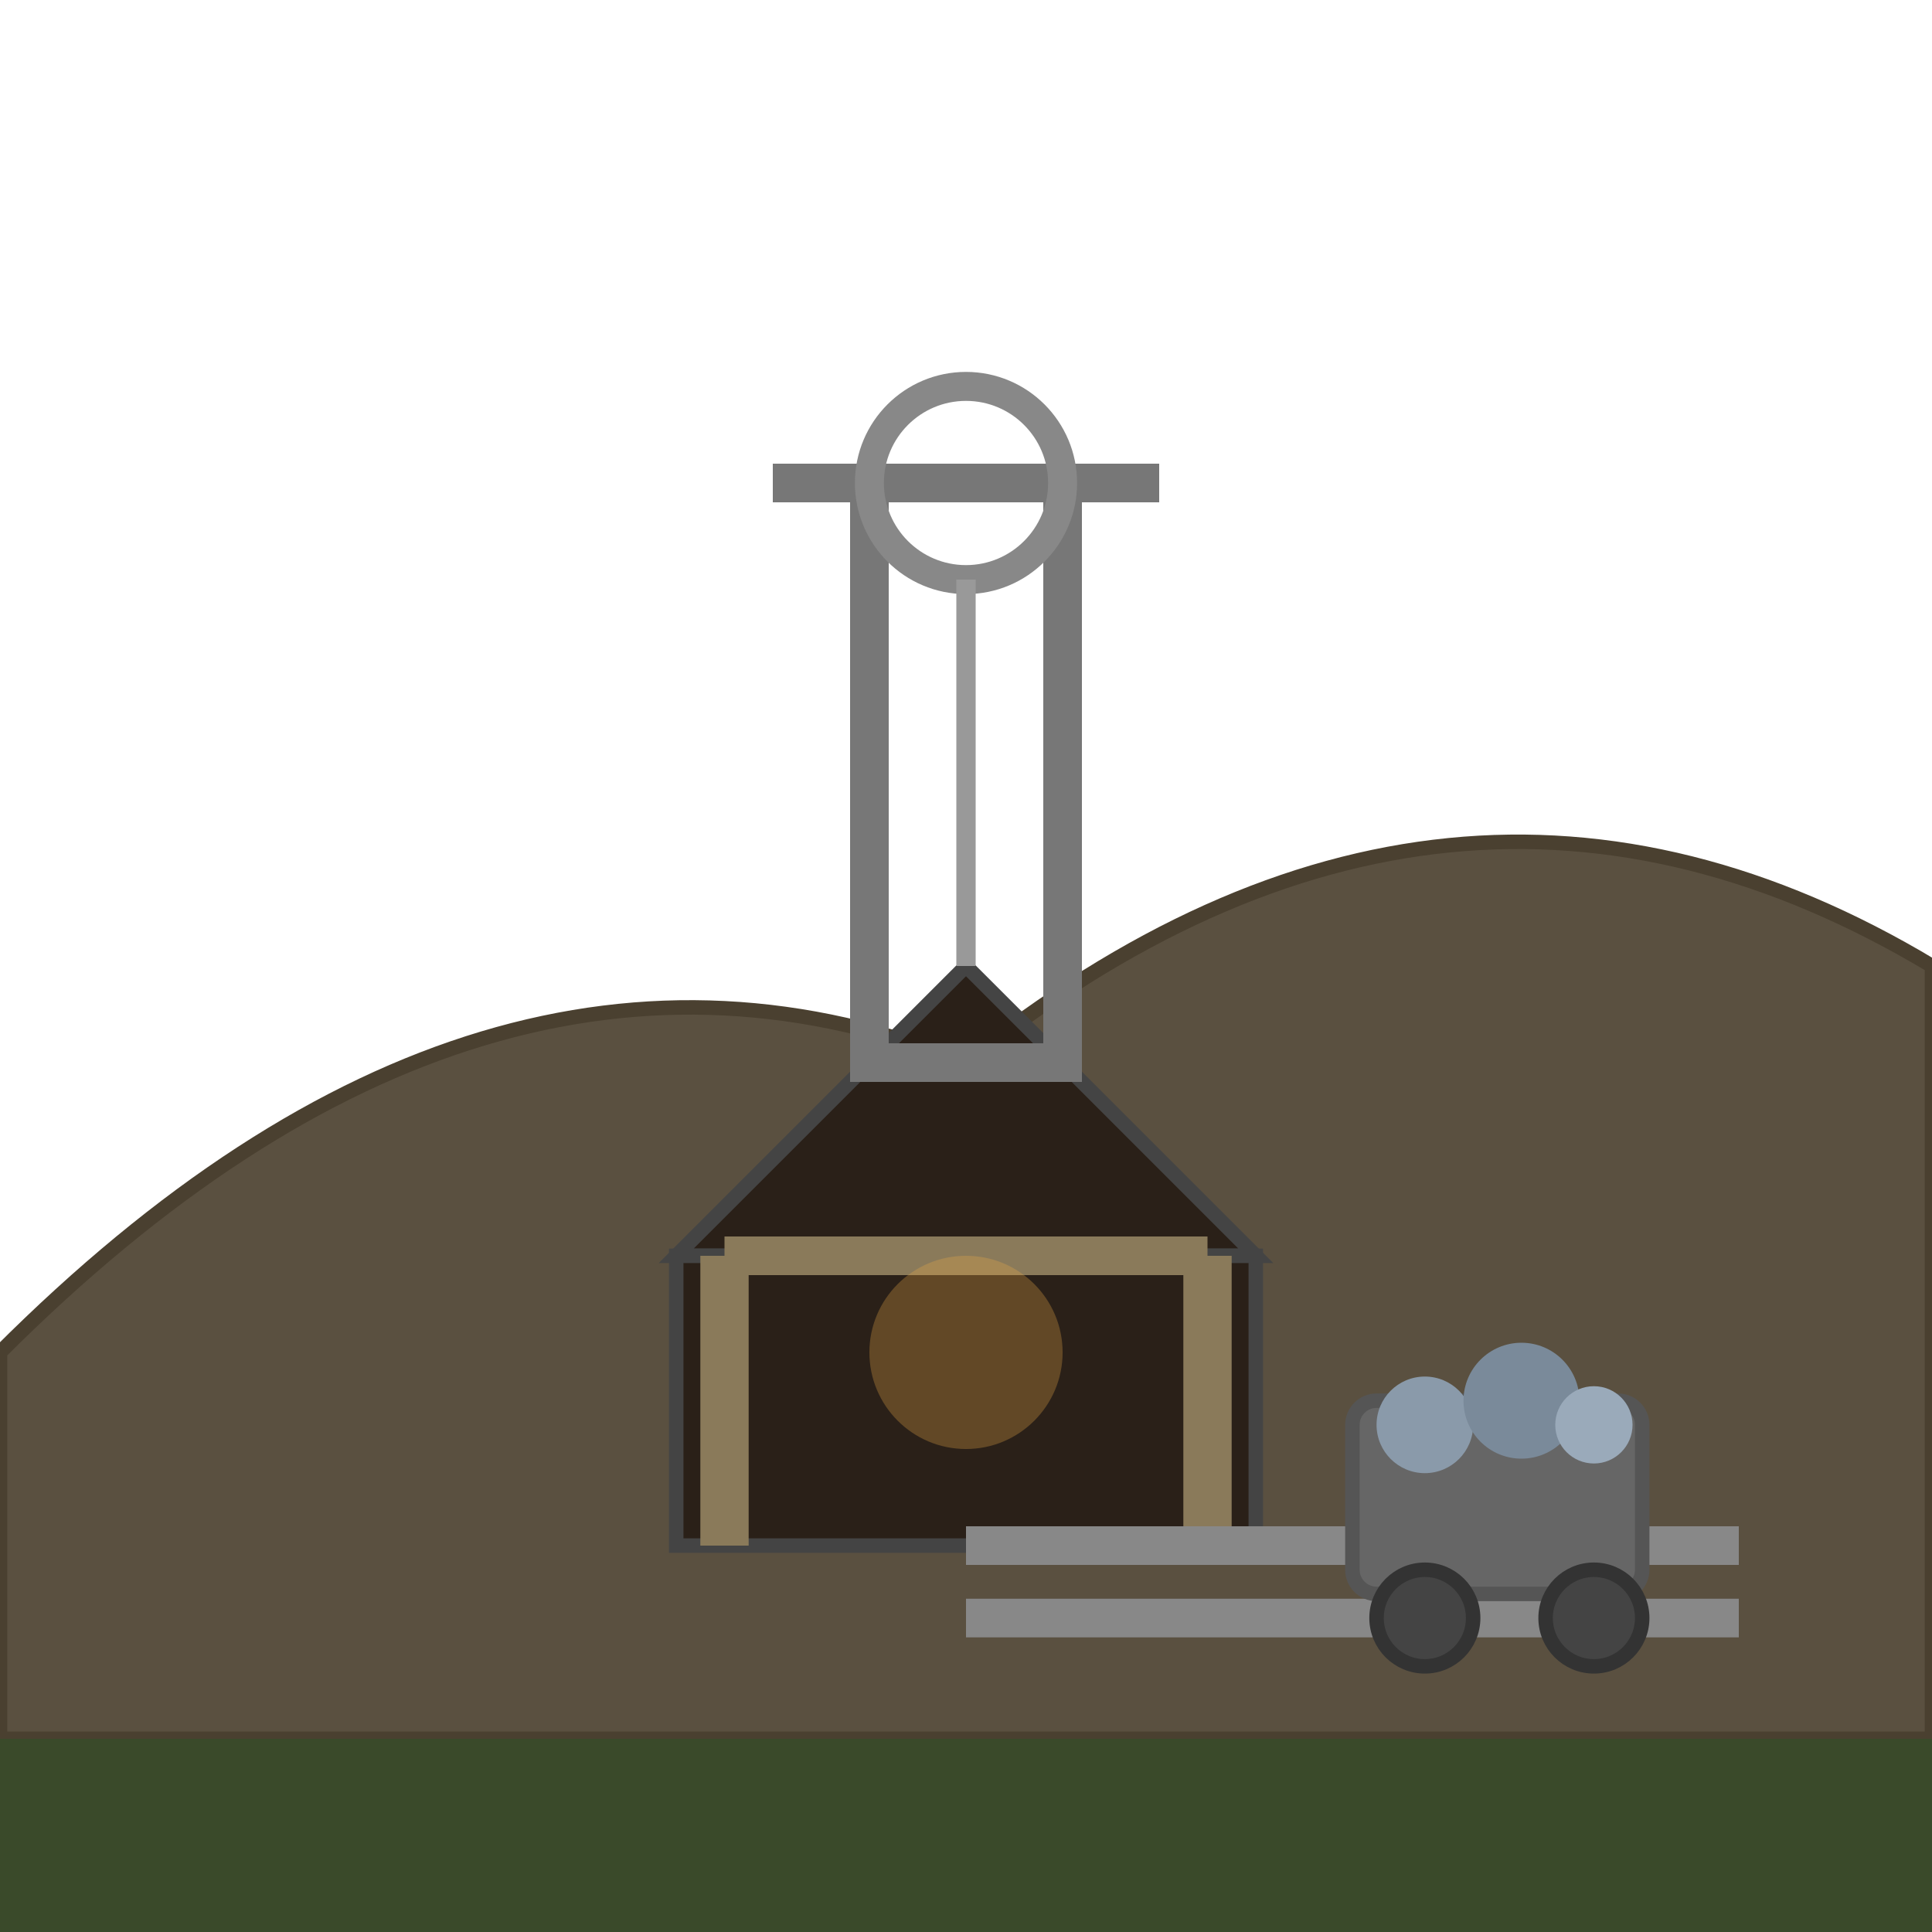
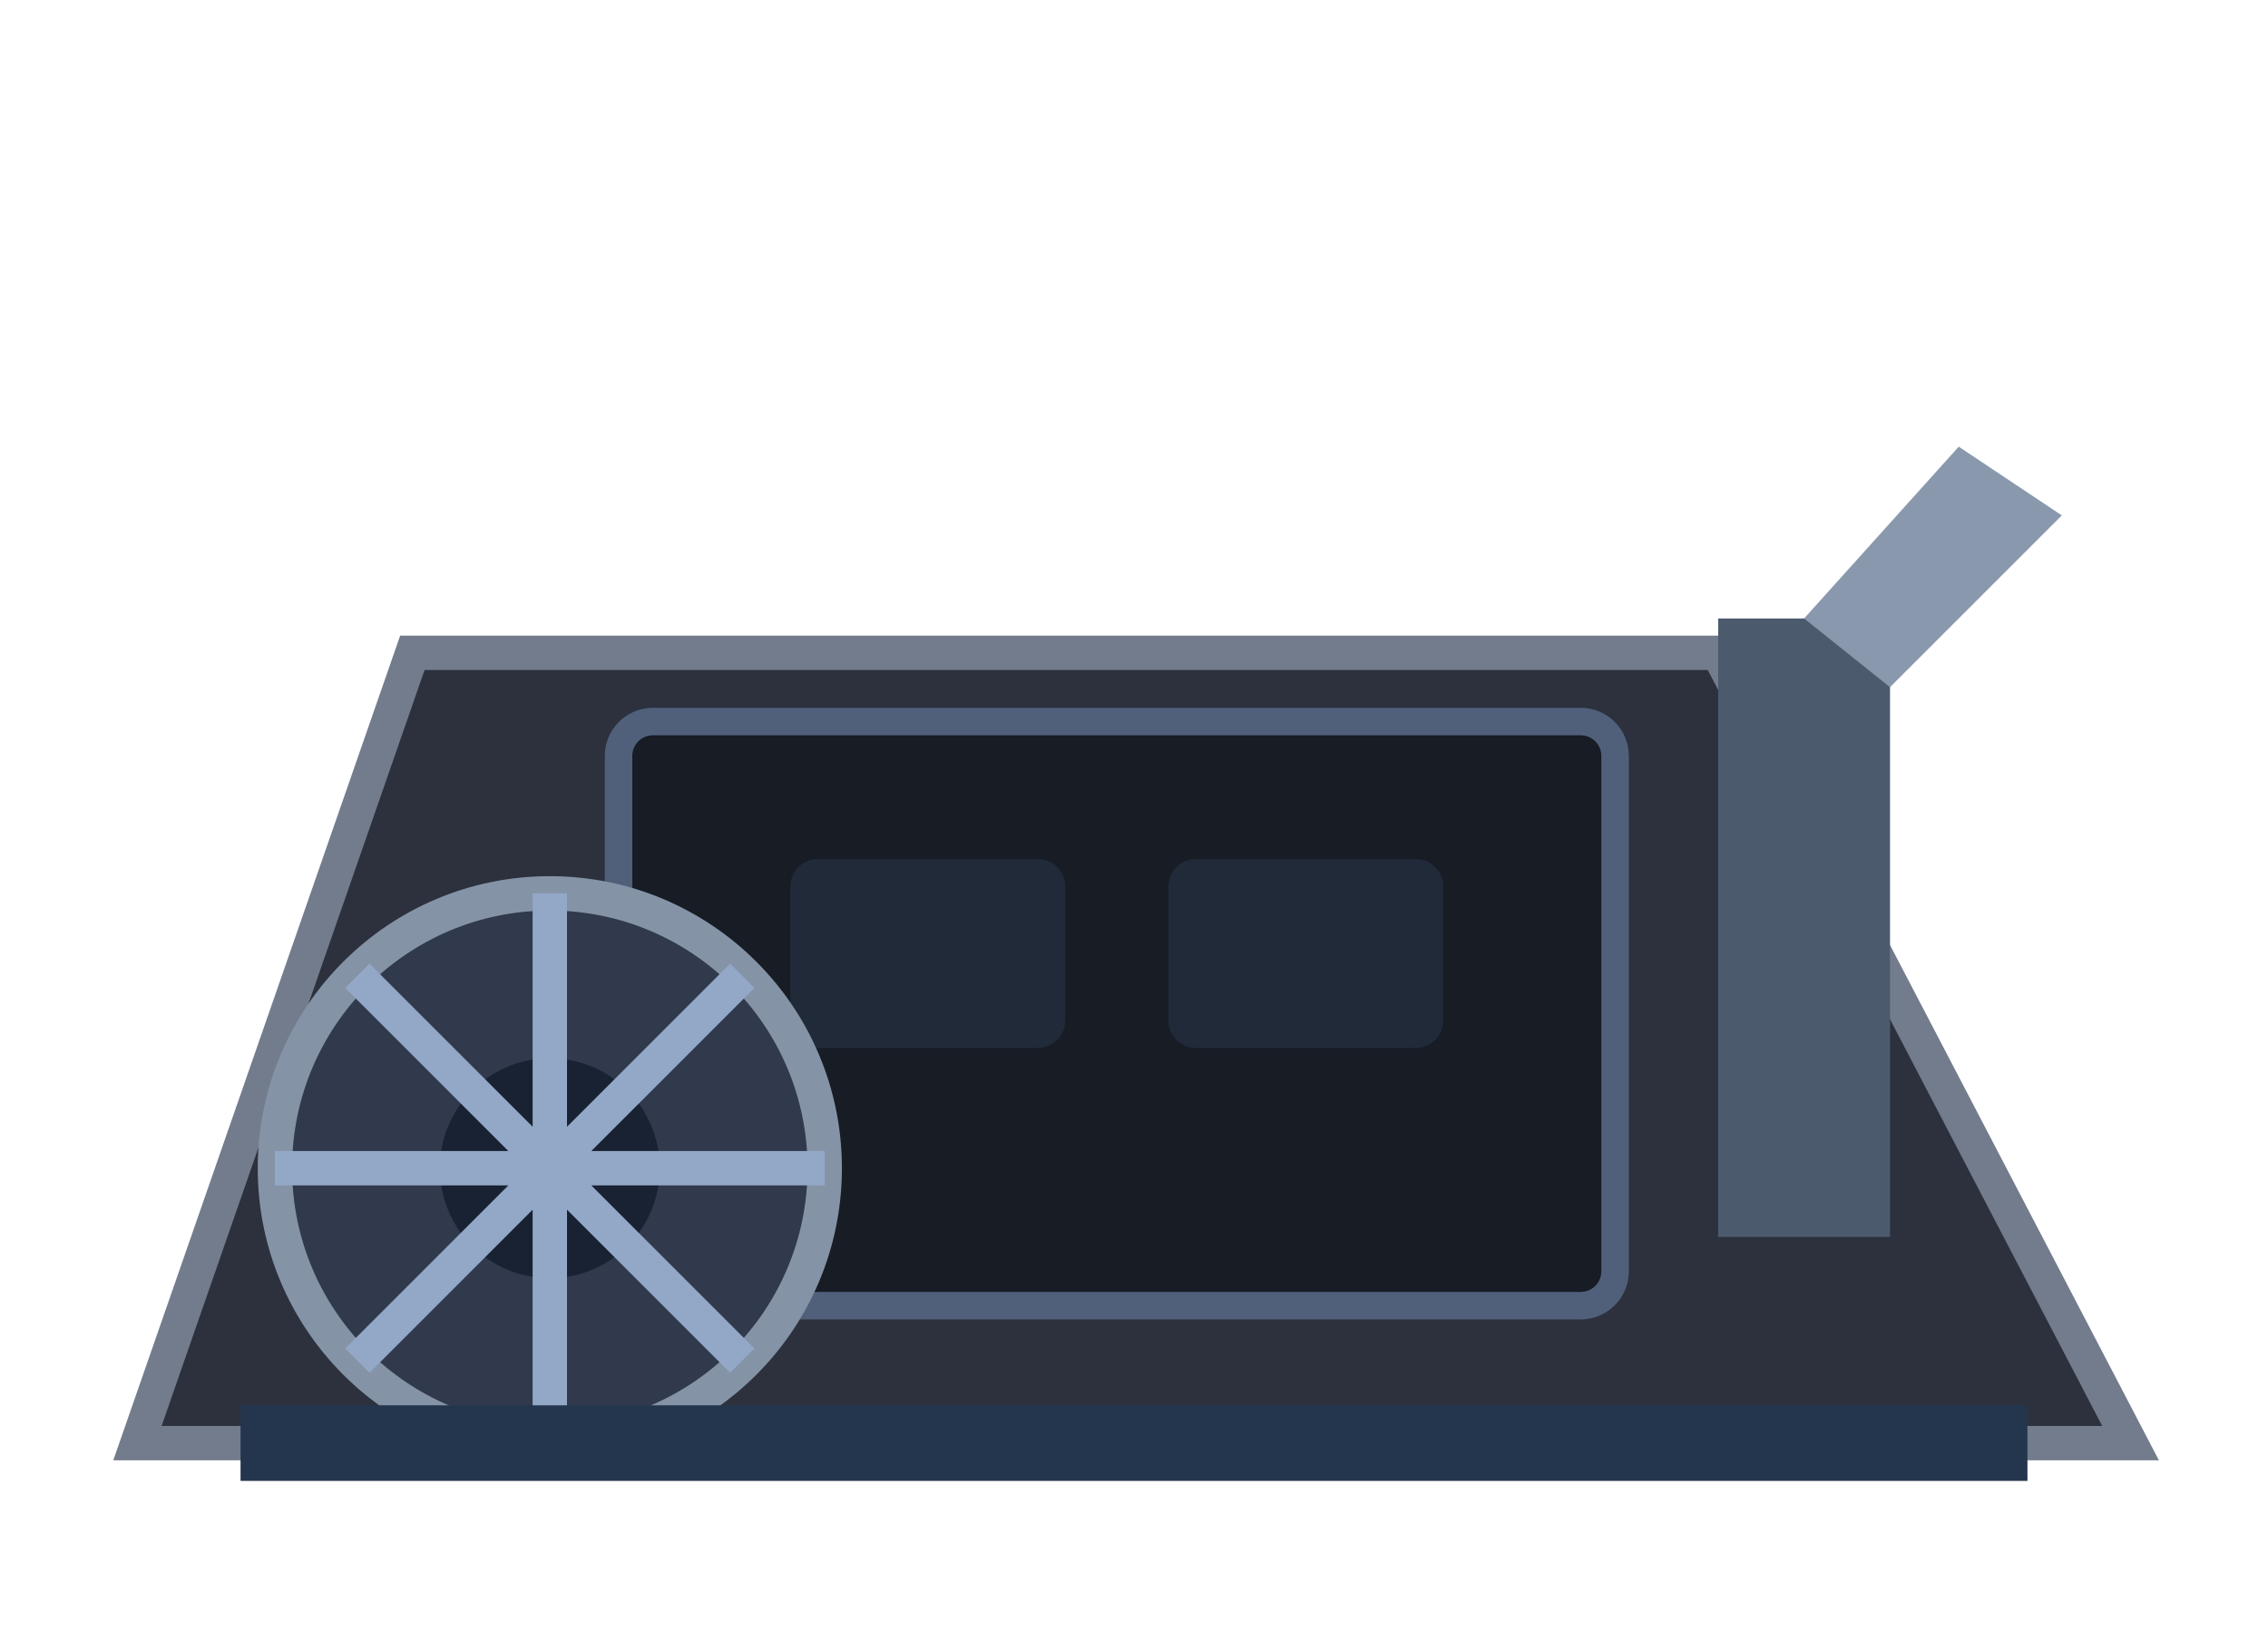
- <svg xmlns="http://www.w3.org/2000/svg" viewBox="0 0 40 40" width="40" height="40">
-   <path d="M0,28 Q10,18 20,22 Q30,14 40,20 L40,36 L0,36 Z" fill="#5a5040" stroke="#4a4030" stroke-width="0.3" />
-   <path d="M14,26 L20,20 L26,26 Z" fill="#2a2018" stroke="#444" stroke-width="0.3" />
-   <rect x="14" y="26" width="12" height="6" fill="#2a2018" stroke="#444" stroke-width="0.3" />
-   <line x1="15" y1="26" x2="15" y2="32" stroke="#8a7a5a" stroke-width="1" />
-   <line x1="25" y1="26" x2="25" y2="32" stroke="#8a7a5a" stroke-width="1" />
-   <line x1="15" y1="26" x2="25" y2="26" stroke="#8a7a5a" stroke-width="0.8" />
-   <line x1="20" y1="32" x2="36" y2="32" stroke="#888" stroke-width="0.8" />
-   <line x1="20" y1="33.5" x2="36" y2="33.5" stroke="#888" stroke-width="0.8" />
-   <rect x="28" y="29" width="6" height="4" rx="0.5" fill="#666" stroke="#555" stroke-width="0.3" />
-   <circle cx="29.5" cy="29.5" r="1" fill="#8a9aaa" />
-   <circle cx="31.5" cy="29" r="1.2" fill="#7a8a9a" />
-   <circle cx="33" cy="29.5" r="0.8" fill="#9aaaba" />
-   <circle cx="29.5" cy="33.5" r="1" fill="#444" stroke="#333" stroke-width="0.3" />
-   <circle cx="33" cy="33.5" r="1" fill="#444" stroke="#333" stroke-width="0.3" />
-   <rect x="18" y="10" width="4" height="12" fill="none" stroke="#777" stroke-width="0.8" />
-   <line x1="16" y1="10" x2="24" y2="10" stroke="#777" stroke-width="0.8" />
-   <circle cx="20" cy="10" r="2" fill="none" stroke="#888" stroke-width="0.6">
-     <animateTransform attributeName="transform" type="rotate" values="0 20 10;360 20 10" dur="3s" repeatCount="indefinite" />
-   </circle>
-   <line x1="20" y1="12" x2="20" y2="20" stroke="#999" stroke-width="0.4" />
-   <circle cx="20" cy="28" r="2" fill="#e9a845" opacity="0.3">
-     <animate attributeName="opacity" values="0.2;0.4;0.2" dur="2s" repeatCount="indefinite" />
-   </circle>
-   <rect x="0" y="36" width="40" height="4" fill="#3a4a2a" />
+ <svg xmlns="http://www.w3.org/2000/svg" viewBox="0 0 66 48" width="66" height="48">
+   <path d="M4 42 L12 19 H50 L62 42 Z" fill="#2c313d" stroke="#737c8d" stroke-width="1" />
+   <rect x="18" y="21" width="29" height="17" rx="1" fill="#171c25" stroke="#50607b" stroke-width="0.8" />
+   <rect x="23" y="25" width="8" height="5.5" rx="0.8" fill="#212a39" />
+   <rect x="34" y="25" width="8" height="5.5" rx="0.8" fill="#212a39" />
+   <circle cx="16" cy="34" r="8" fill="#303a4c" stroke="#8593a7" stroke-width="1" />
+   <circle cx="16" cy="34" r="3.2" fill="#182232" />
+   <path d="M16 26 V42 M8 34 H24 M10.4 28.4 L21.6 39.6 M10.4 39.6 L21.6 28.4" stroke="#93a8c7" stroke-width="1" />
+   <rect x="50" y="18" width="5" height="18" fill="#4c5a6e" />
+   <path d="M52.5 18 L57 13 L60 15 L55 20 Z" fill="#8a98ad" />
+   <path d="M7 42 H59" stroke="#24364d" stroke-width="2.2" />
</svg>
